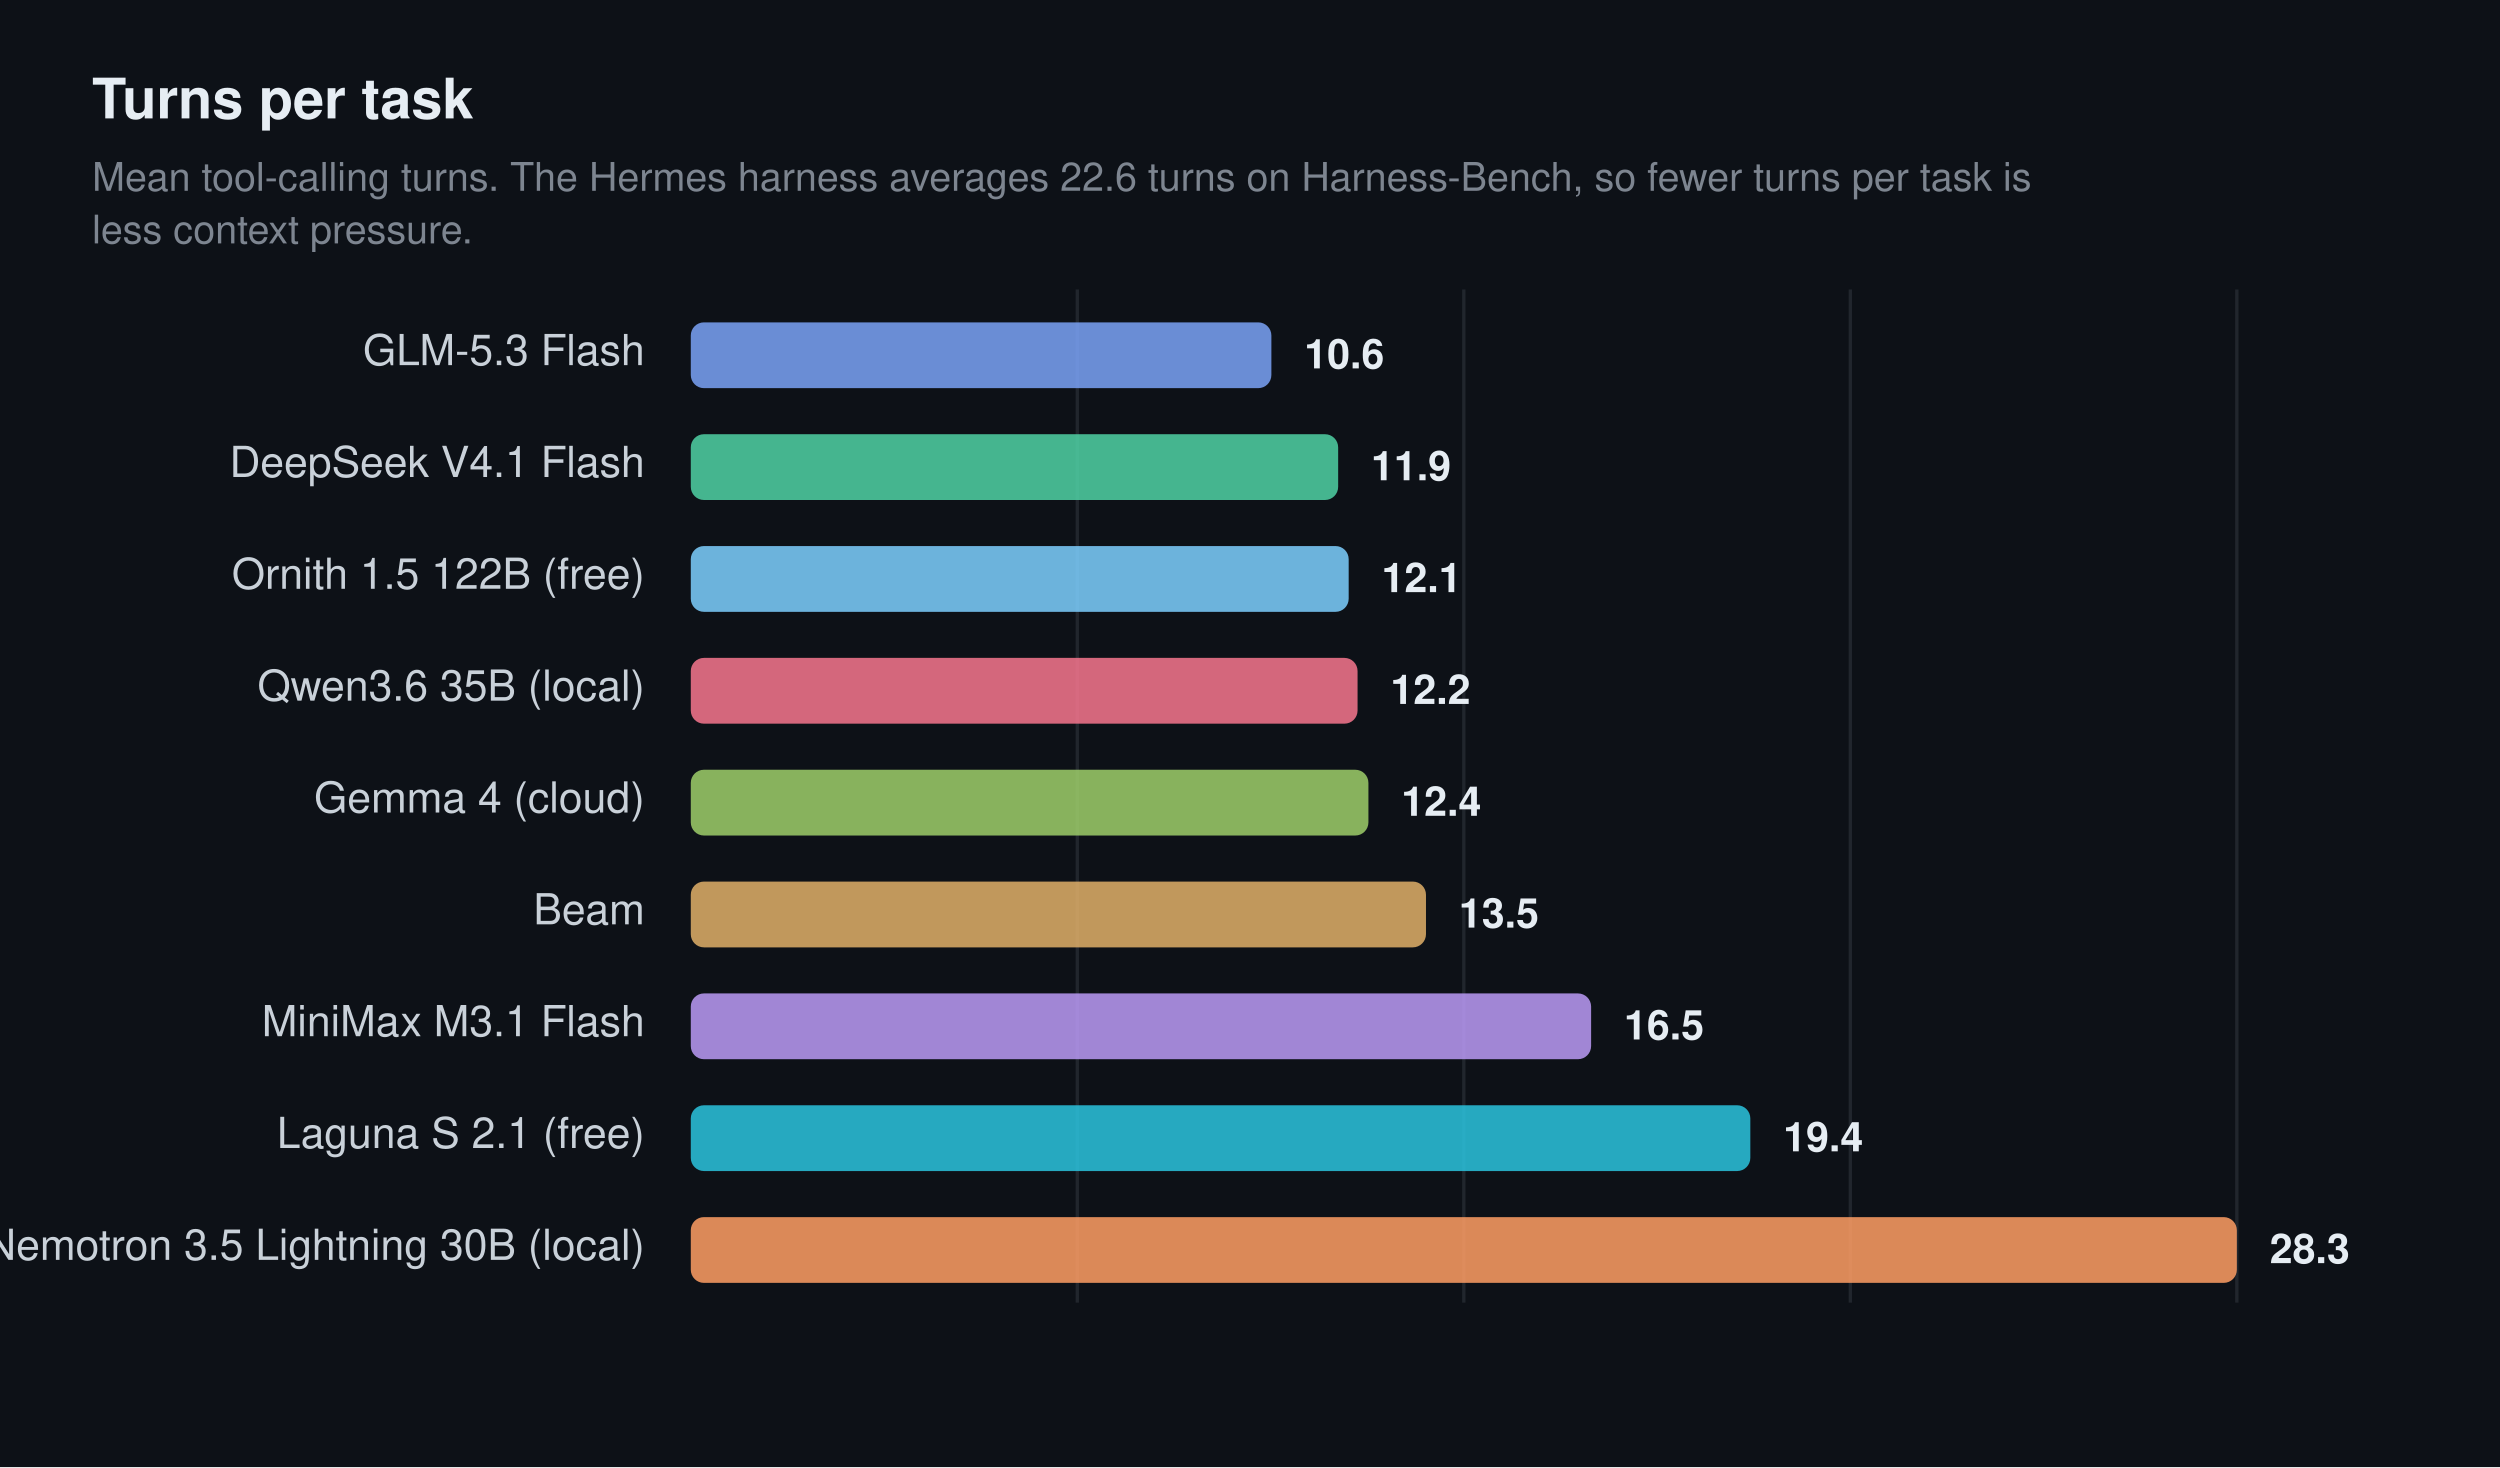
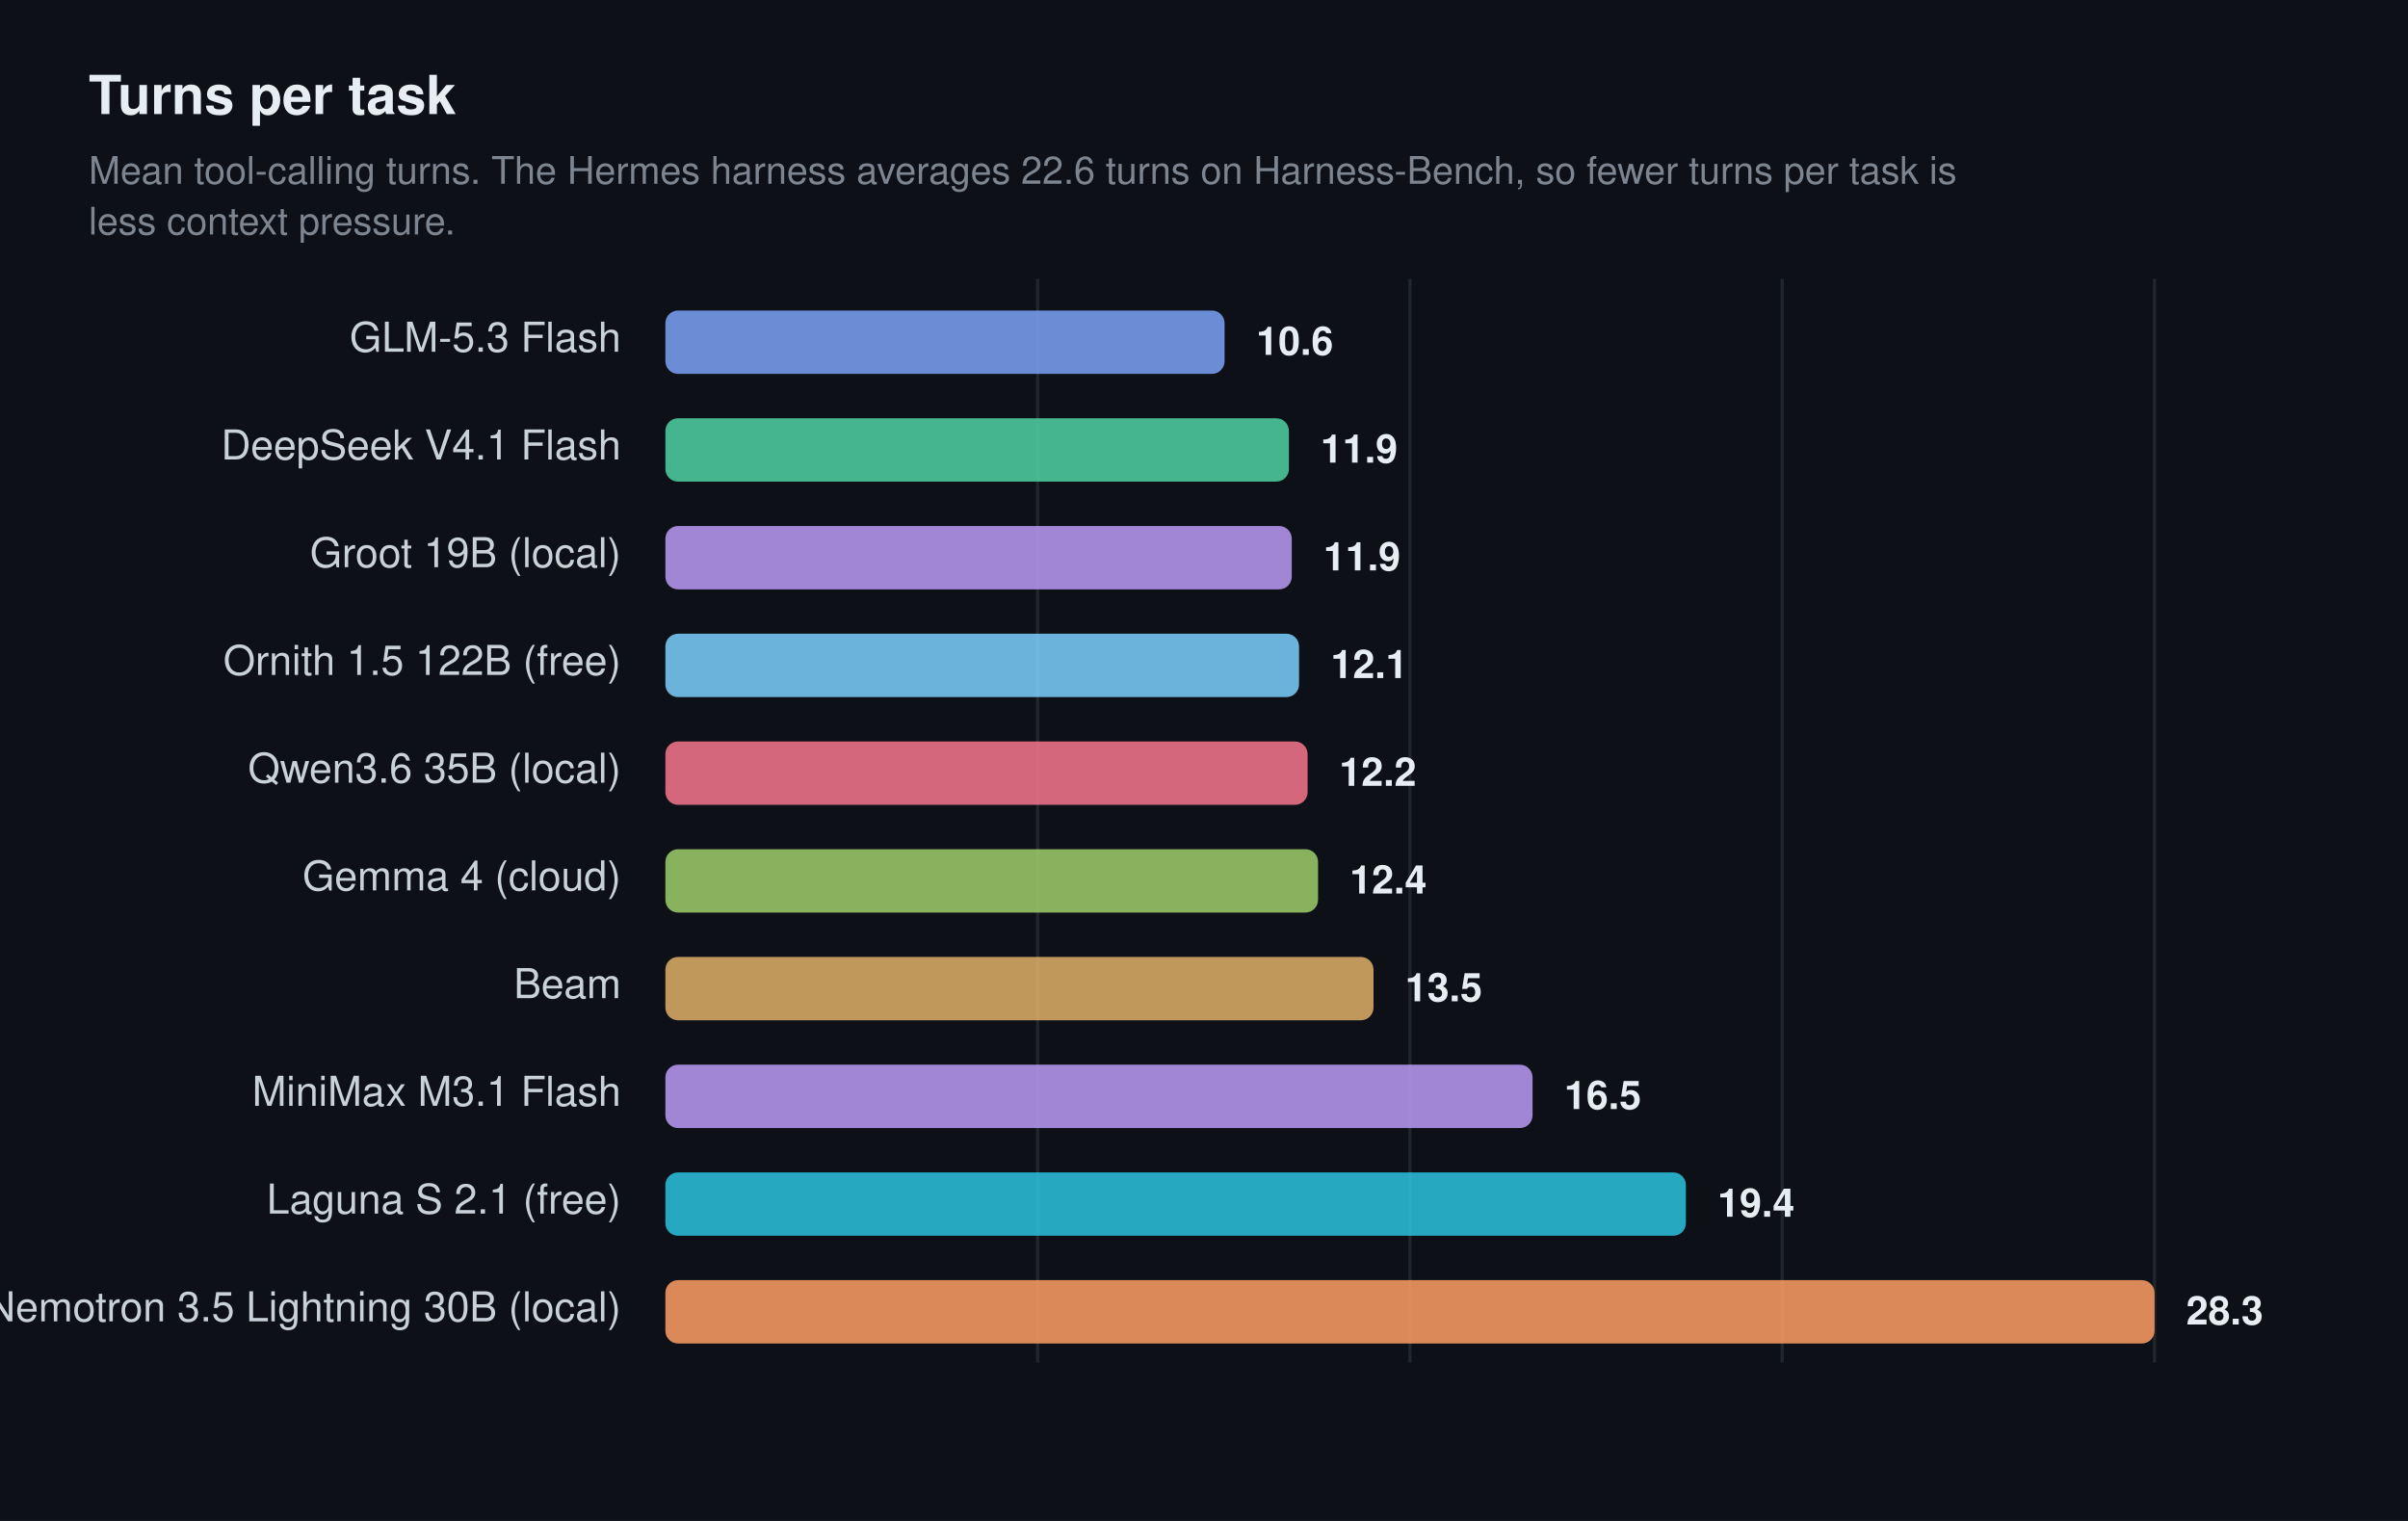
- <svg xmlns="http://www.w3.org/2000/svg" width="760" height="446" viewBox="0 0 760 446" font-family="ui-sans-serif, -apple-system, Segoe UI, Helvetica, Arial, sans-serif">
+ <svg xmlns="http://www.w3.org/2000/svg" width="760" height="480" viewBox="0 0 760 480" font-family="ui-sans-serif, -apple-system, Segoe UI, Helvetica, Arial, sans-serif">
  <rect width="100%" height="100%" fill="#0d1117" />
  <text x="28" y="36" fill="#e6edf3" font-size="17" font-weight="600">Turns per task</text>
  <text x="28" y="58" fill="#7d8590" font-size="12">Mean tool-calling turns. The Hermes harness averages 22.6 turns on Harness-Bench, so fewer turns per task is</text>
  <text x="28" y="74" fill="#7d8590" font-size="12">less context pressure.</text>
-   <line x1="327.5" y1="88" x2="327.5" y2="396" stroke="#21262d" stroke-width="1" />
-   <line x1="445.0" y1="88" x2="445.0" y2="396" stroke="#21262d" stroke-width="1" />
-   <line x1="562.5" y1="88" x2="562.5" y2="396" stroke="#21262d" stroke-width="1" />
-   <line x1="680.0" y1="88" x2="680.0" y2="396" stroke="#21262d" stroke-width="1" />
+   <line x1="327.5" y1="88" x2="327.5" y2="430" stroke="#21262d" stroke-width="1" />
+   <line x1="445.0" y1="88" x2="445.0" y2="430" stroke="#21262d" stroke-width="1" />
+   <line x1="562.5" y1="88" x2="562.5" y2="430" stroke="#21262d" stroke-width="1" />
+   <line x1="680.0" y1="88" x2="680.0" y2="430" stroke="#21262d" stroke-width="1" />
  <text x="196" y="111" fill="#c9d1d9" font-size="13" text-anchor="end">GLM-5.3 Flash</text>
  <rect x="210" y="98" width="176.5" height="20" rx="4" fill="#7aa2f7" opacity="0.85" />
  <text x="396.5" y="112" fill="#e6edf3" font-size="12.5" font-weight="600">10.6</text>
  <text x="196" y="145" fill="#c9d1d9" font-size="13" text-anchor="end">DeepSeek V4.1 Flash</text>
  <rect x="210" y="132" width="196.8" height="20" rx="4" fill="#4fd1a5" opacity="0.85" />
  <text x="416.8" y="146" fill="#e6edf3" font-size="12.5" font-weight="600">11.9</text>
-   <text x="196" y="179" fill="#c9d1d9" font-size="13" text-anchor="end">Ornith 1.5 122B (free)</text>
-   <rect x="210" y="166" width="200.0" height="20" rx="4" fill="#7dcfff" opacity="0.85" />
-   <text x="420.0" y="180" fill="#e6edf3" font-size="12.5" font-weight="600">12.1</text>
-   <text x="196" y="213" fill="#c9d1d9" font-size="13" text-anchor="end">Qwen3.6 35B (local)</text>
-   <rect x="210" y="200" width="202.7" height="20" rx="4" fill="#f7768e" opacity="0.85" />
-   <text x="422.7" y="214" fill="#e6edf3" font-size="12.5" font-weight="600">12.2</text>
-   <text x="196" y="247" fill="#c9d1d9" font-size="13" text-anchor="end">Gemma 4 (cloud)</text>
-   <rect x="210" y="234" width="206.0" height="20" rx="4" fill="#9ece6a" opacity="0.85" />
-   <text x="426.0" y="248" fill="#e6edf3" font-size="12.5" font-weight="600">12.4</text>
-   <text x="196" y="281" fill="#c9d1d9" font-size="13" text-anchor="end">Beam</text>
-   <rect x="210" y="268" width="223.5" height="20" rx="4" fill="#e0af68" opacity="0.85" />
-   <text x="443.5" y="282" fill="#e6edf3" font-size="12.5" font-weight="600">13.5</text>
-   <text x="196" y="315" fill="#c9d1d9" font-size="13" text-anchor="end">MiniMax M3.1 Flash</text>
-   <rect x="210" y="302" width="273.7" height="20" rx="4" fill="#bb9af7" opacity="0.85" />
-   <text x="493.7" y="316" fill="#e6edf3" font-size="12.5" font-weight="600">16.5</text>
-   <text x="196" y="349" fill="#c9d1d9" font-size="13" text-anchor="end">Laguna S 2.1 (free)</text>
-   <rect x="210" y="336" width="322.1" height="20" rx="4" fill="#2ac3de" opacity="0.85" />
-   <text x="542.1" y="350" fill="#e6edf3" font-size="12.5" font-weight="600">19.4</text>
-   <text x="196" y="383" fill="#c9d1d9" font-size="13" text-anchor="end">Nemotron 3.5 Lightning 30B (local)</text>
-   <rect x="210" y="370" width="470.0" height="20" rx="4" fill="#ff9e64" opacity="0.85" />
-   <text x="690.0" y="384" fill="#e6edf3" font-size="12.5" font-weight="600">28.3</text>
+   <text x="196" y="179" fill="#c9d1d9" font-size="13" text-anchor="end">Groot 19B (local)</text>
+   <rect x="210" y="166" width="197.7" height="20" rx="4" fill="#bb9af7" opacity="0.85" />
+   <text x="417.7" y="180" fill="#e6edf3" font-size="12.5" font-weight="600">11.9</text>
+   <text x="196" y="213" fill="#c9d1d9" font-size="13" text-anchor="end">Ornith 1.5 122B (free)</text>
+   <rect x="210" y="200" width="200.0" height="20" rx="4" fill="#7dcfff" opacity="0.85" />
+   <text x="420.0" y="214" fill="#e6edf3" font-size="12.5" font-weight="600">12.1</text>
+   <text x="196" y="247" fill="#c9d1d9" font-size="13" text-anchor="end">Qwen3.6 35B (local)</text>
+   <rect x="210" y="234" width="202.7" height="20" rx="4" fill="#f7768e" opacity="0.85" />
+   <text x="422.7" y="248" fill="#e6edf3" font-size="12.5" font-weight="600">12.2</text>
+   <text x="196" y="281" fill="#c9d1d9" font-size="13" text-anchor="end">Gemma 4 (cloud)</text>
+   <rect x="210" y="268" width="206.0" height="20" rx="4" fill="#9ece6a" opacity="0.85" />
+   <text x="426.0" y="282" fill="#e6edf3" font-size="12.5" font-weight="600">12.4</text>
+   <text x="196" y="315" fill="#c9d1d9" font-size="13" text-anchor="end">Beam</text>
+   <rect x="210" y="302" width="223.5" height="20" rx="4" fill="#e0af68" opacity="0.85" />
+   <text x="443.5" y="316" fill="#e6edf3" font-size="12.5" font-weight="600">13.5</text>
+   <text x="196" y="349" fill="#c9d1d9" font-size="13" text-anchor="end">MiniMax M3.1 Flash</text>
+   <rect x="210" y="336" width="273.7" height="20" rx="4" fill="#bb9af7" opacity="0.85" />
+   <text x="493.7" y="350" fill="#e6edf3" font-size="12.5" font-weight="600">16.5</text>
+   <text x="196" y="383" fill="#c9d1d9" font-size="13" text-anchor="end">Laguna S 2.1 (free)</text>
+   <rect x="210" y="370" width="322.1" height="20" rx="4" fill="#2ac3de" opacity="0.85" />
+   <text x="542.1" y="384" fill="#e6edf3" font-size="12.5" font-weight="600">19.4</text>
+   <text x="196" y="417" fill="#c9d1d9" font-size="13" text-anchor="end">Nemotron 3.5 Lightning 30B (local)</text>
+   <rect x="210" y="404" width="470.0" height="20" rx="4" fill="#ff9e64" opacity="0.85" />
+   <text x="690.0" y="418" fill="#e6edf3" font-size="12.5" font-weight="600">28.3</text>
</svg>
